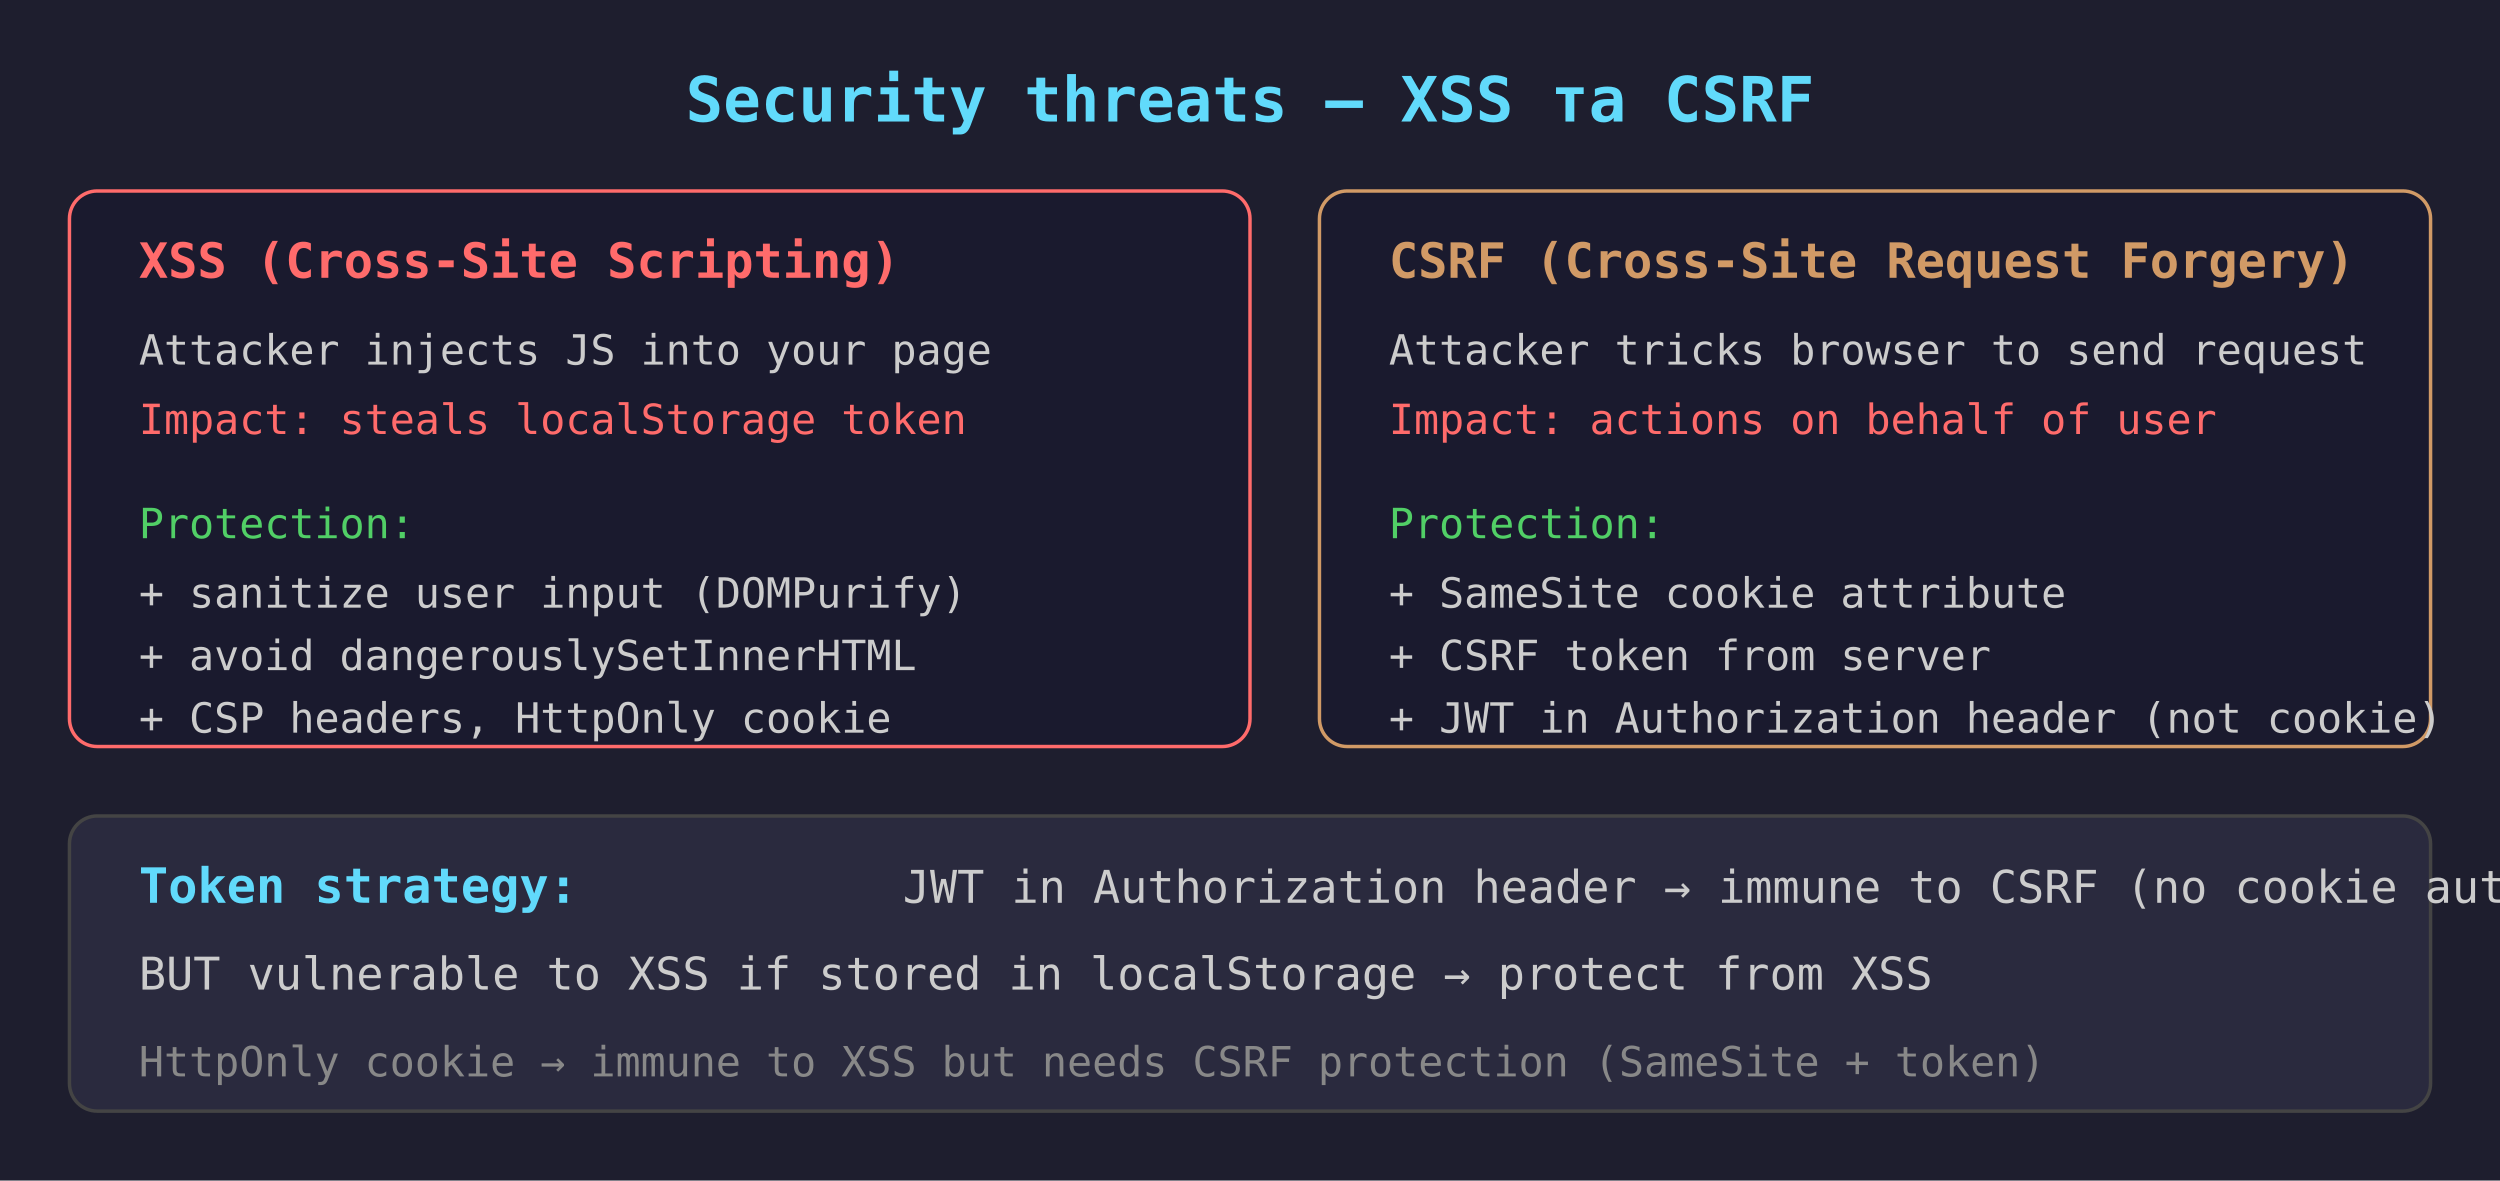
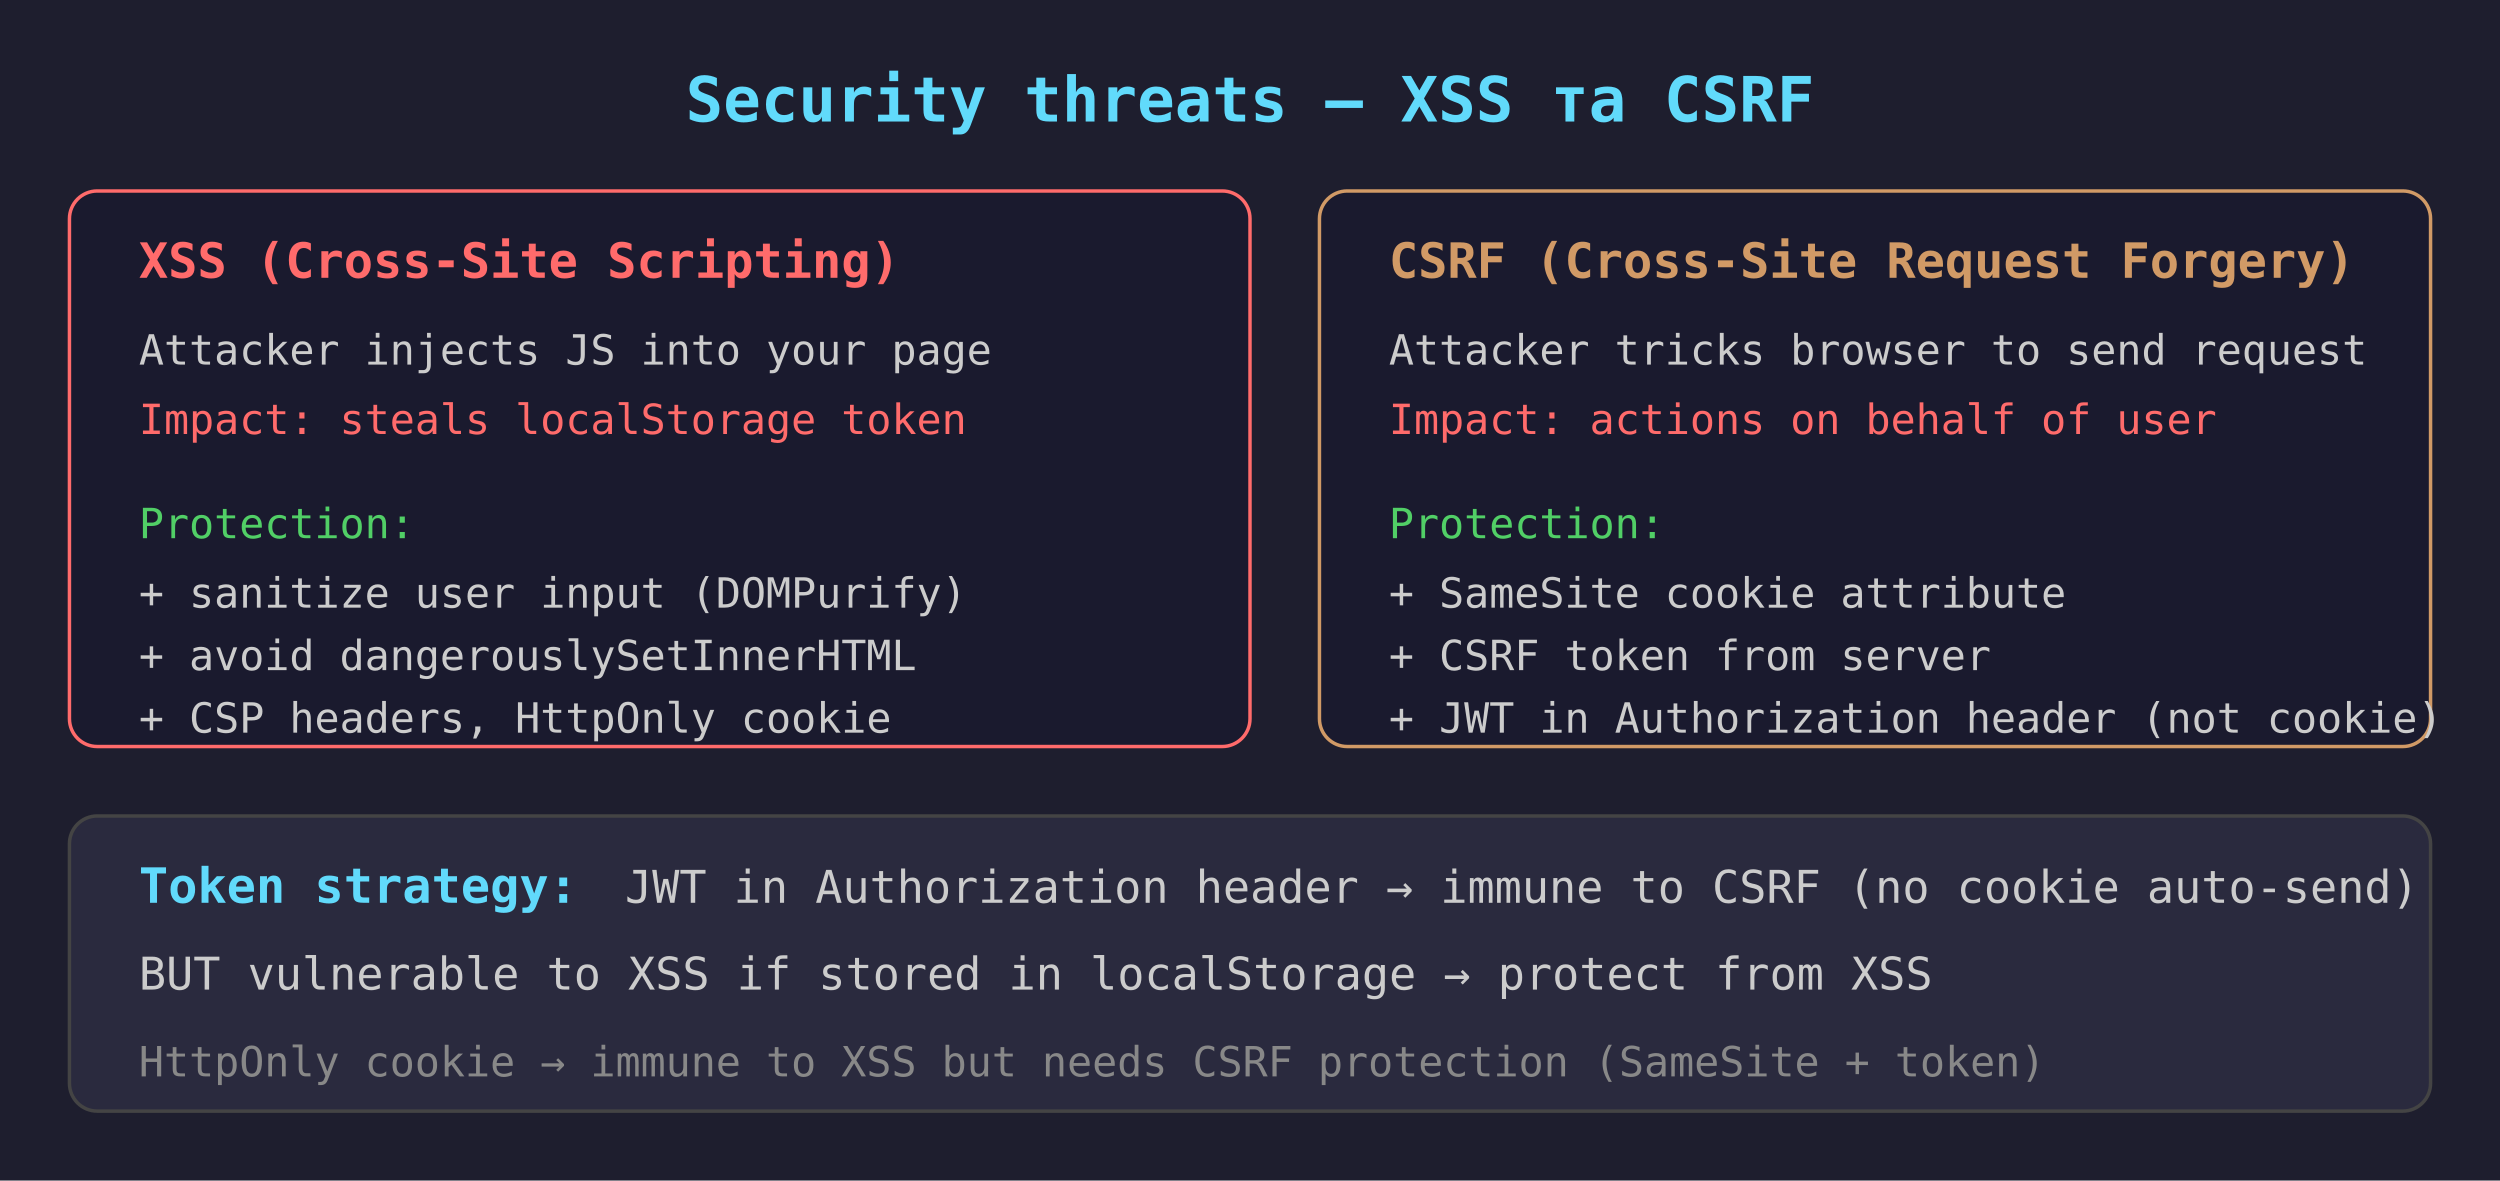
<svg xmlns="http://www.w3.org/2000/svg" viewBox="0 0 720 340" width="720" height="340">
  <rect width="720" height="340" fill="#1e1e2e" />
  <text x="360" y="35" text-anchor="middle" fill="#61DAFB" font-family="monospace" font-size="18" font-weight="bold">Security threats — XSS та CSRF</text>
  <rect x="20" y="55" width="340" height="160" rx="8" fill="#1a1a2e" stroke="#ff6b6b" />
  <text x="40" y="80" fill="#ff6b6b" font-family="monospace" font-size="14" font-weight="bold">XSS (Cross-Site Scripting)</text>
  <text x="40" y="105" fill="#ccc" font-family="monospace" font-size="12">Attacker injects JS into your page</text>
  <text x="40" y="125" fill="#ff6b6b" font-family="monospace" font-size="12">Impact: steals localStorage token</text>
  <text x="40" y="155" fill="#51cf66" font-family="monospace" font-size="12">Protection:</text>
  <text x="40" y="175" fill="#ccc" font-family="monospace" font-size="12">+ sanitize user input (DOMPurify)</text>
  <text x="40" y="193" fill="#ccc" font-family="monospace" font-size="12">+ avoid dangerouslySetInnerHTML</text>
  <text x="40" y="211" fill="#ccc" font-family="monospace" font-size="12">+ CSP headers, HttpOnly cookie</text>
  <rect x="380" y="55" width="320" height="160" rx="8" fill="#1a1a2e" stroke="#d19a66" />
  <text x="400" y="80" fill="#d19a66" font-family="monospace" font-size="14" font-weight="bold">CSRF (Cross-Site Request Forgery)</text>
  <text x="400" y="105" fill="#ccc" font-family="monospace" font-size="12">Attacker tricks browser to send request</text>
  <text x="400" y="125" fill="#ff6b6b" font-family="monospace" font-size="12">Impact: actions on behalf of user</text>
  <text x="400" y="155" fill="#51cf66" font-family="monospace" font-size="12">Protection:</text>
  <text x="400" y="175" fill="#ccc" font-family="monospace" font-size="12">+ SameSite cookie attribute</text>
  <text x="400" y="193" fill="#ccc" font-family="monospace" font-size="12">+ CSRF token from server</text>
  <text x="400" y="211" fill="#ccc" font-family="monospace" font-size="12">+ JWT in Authorization header (not cookie)</text>
  <rect x="20" y="235" width="680" height="85" rx="8" fill="#2a2a3e" stroke="#444" />
  <text x="40" y="260" fill="#61DAFB" font-family="monospace" font-size="14" font-weight="bold">Token strategy:</text>
-   <text x="260" y="260" fill="#ccc" font-family="monospace" font-size="13">JWT in Authorization header → immune to CSRF (no cookie auto-send)</text>
+   <text x="180" y="260" fill="#ccc" font-family="monospace" font-size="13">JWT in Authorization header → immune to CSRF (no cookie auto-send)</text>
  <text x="40" y="285" fill="#ccc" font-family="monospace" font-size="13">BUT vulnerable to XSS if stored in localStorage → protect from XSS</text>
  <text x="40" y="310" fill="#888" font-family="monospace" font-size="12">HttpOnly cookie → immune to XSS but needs CSRF protection (SameSite + token)</text>
</svg>
